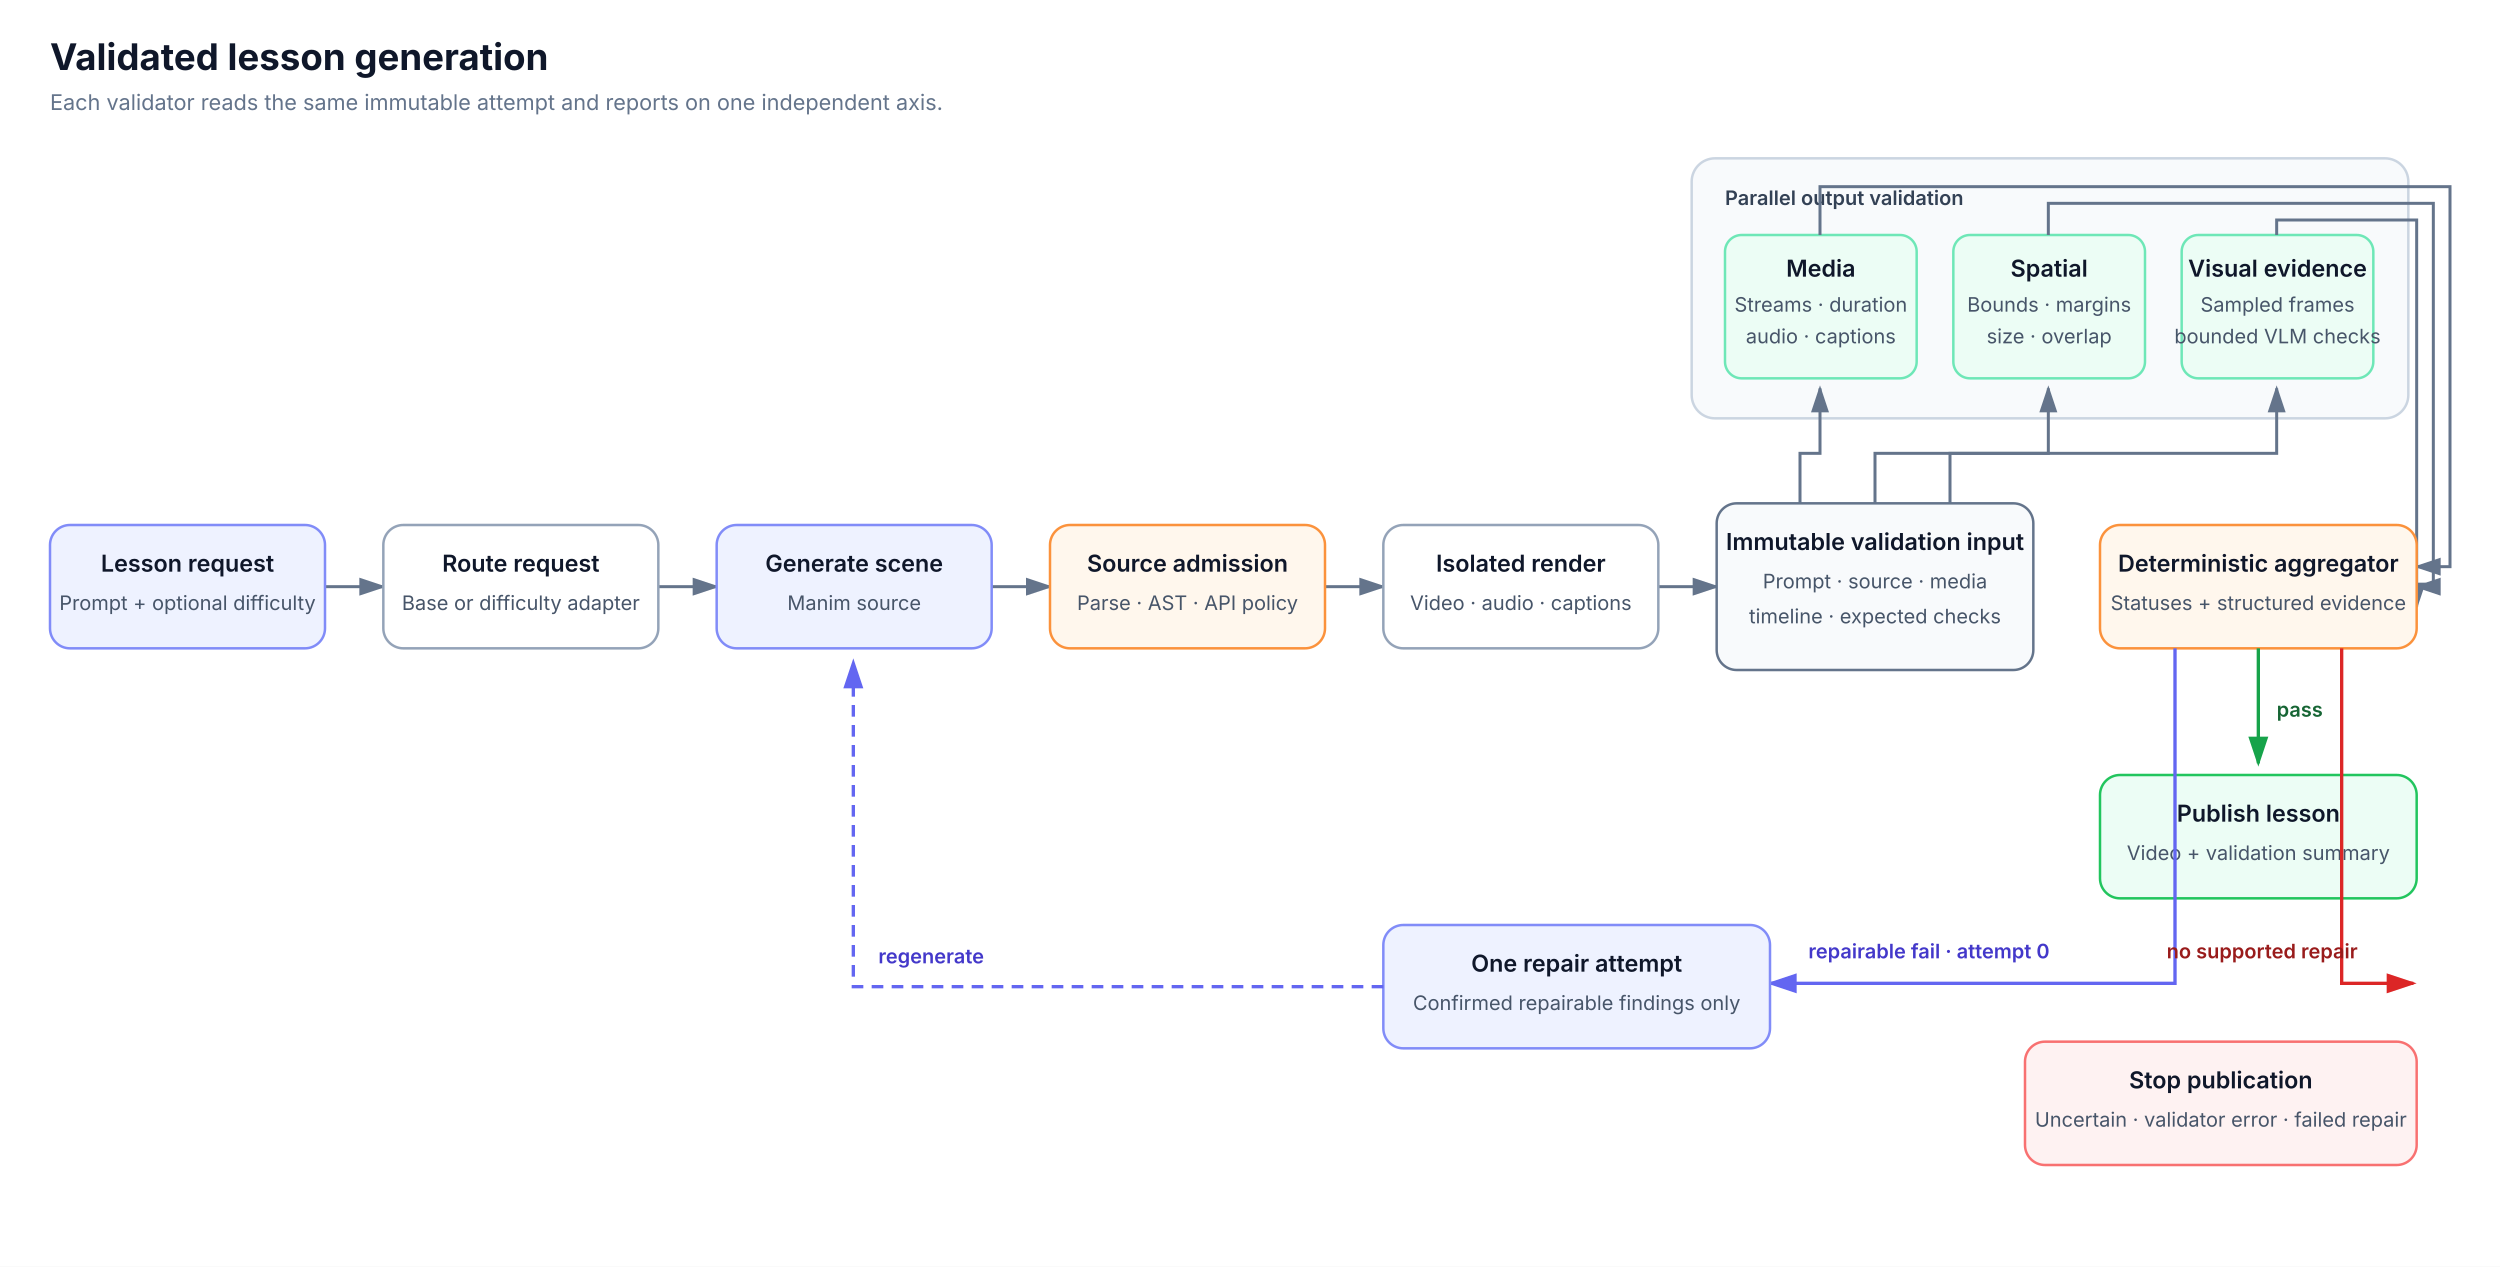
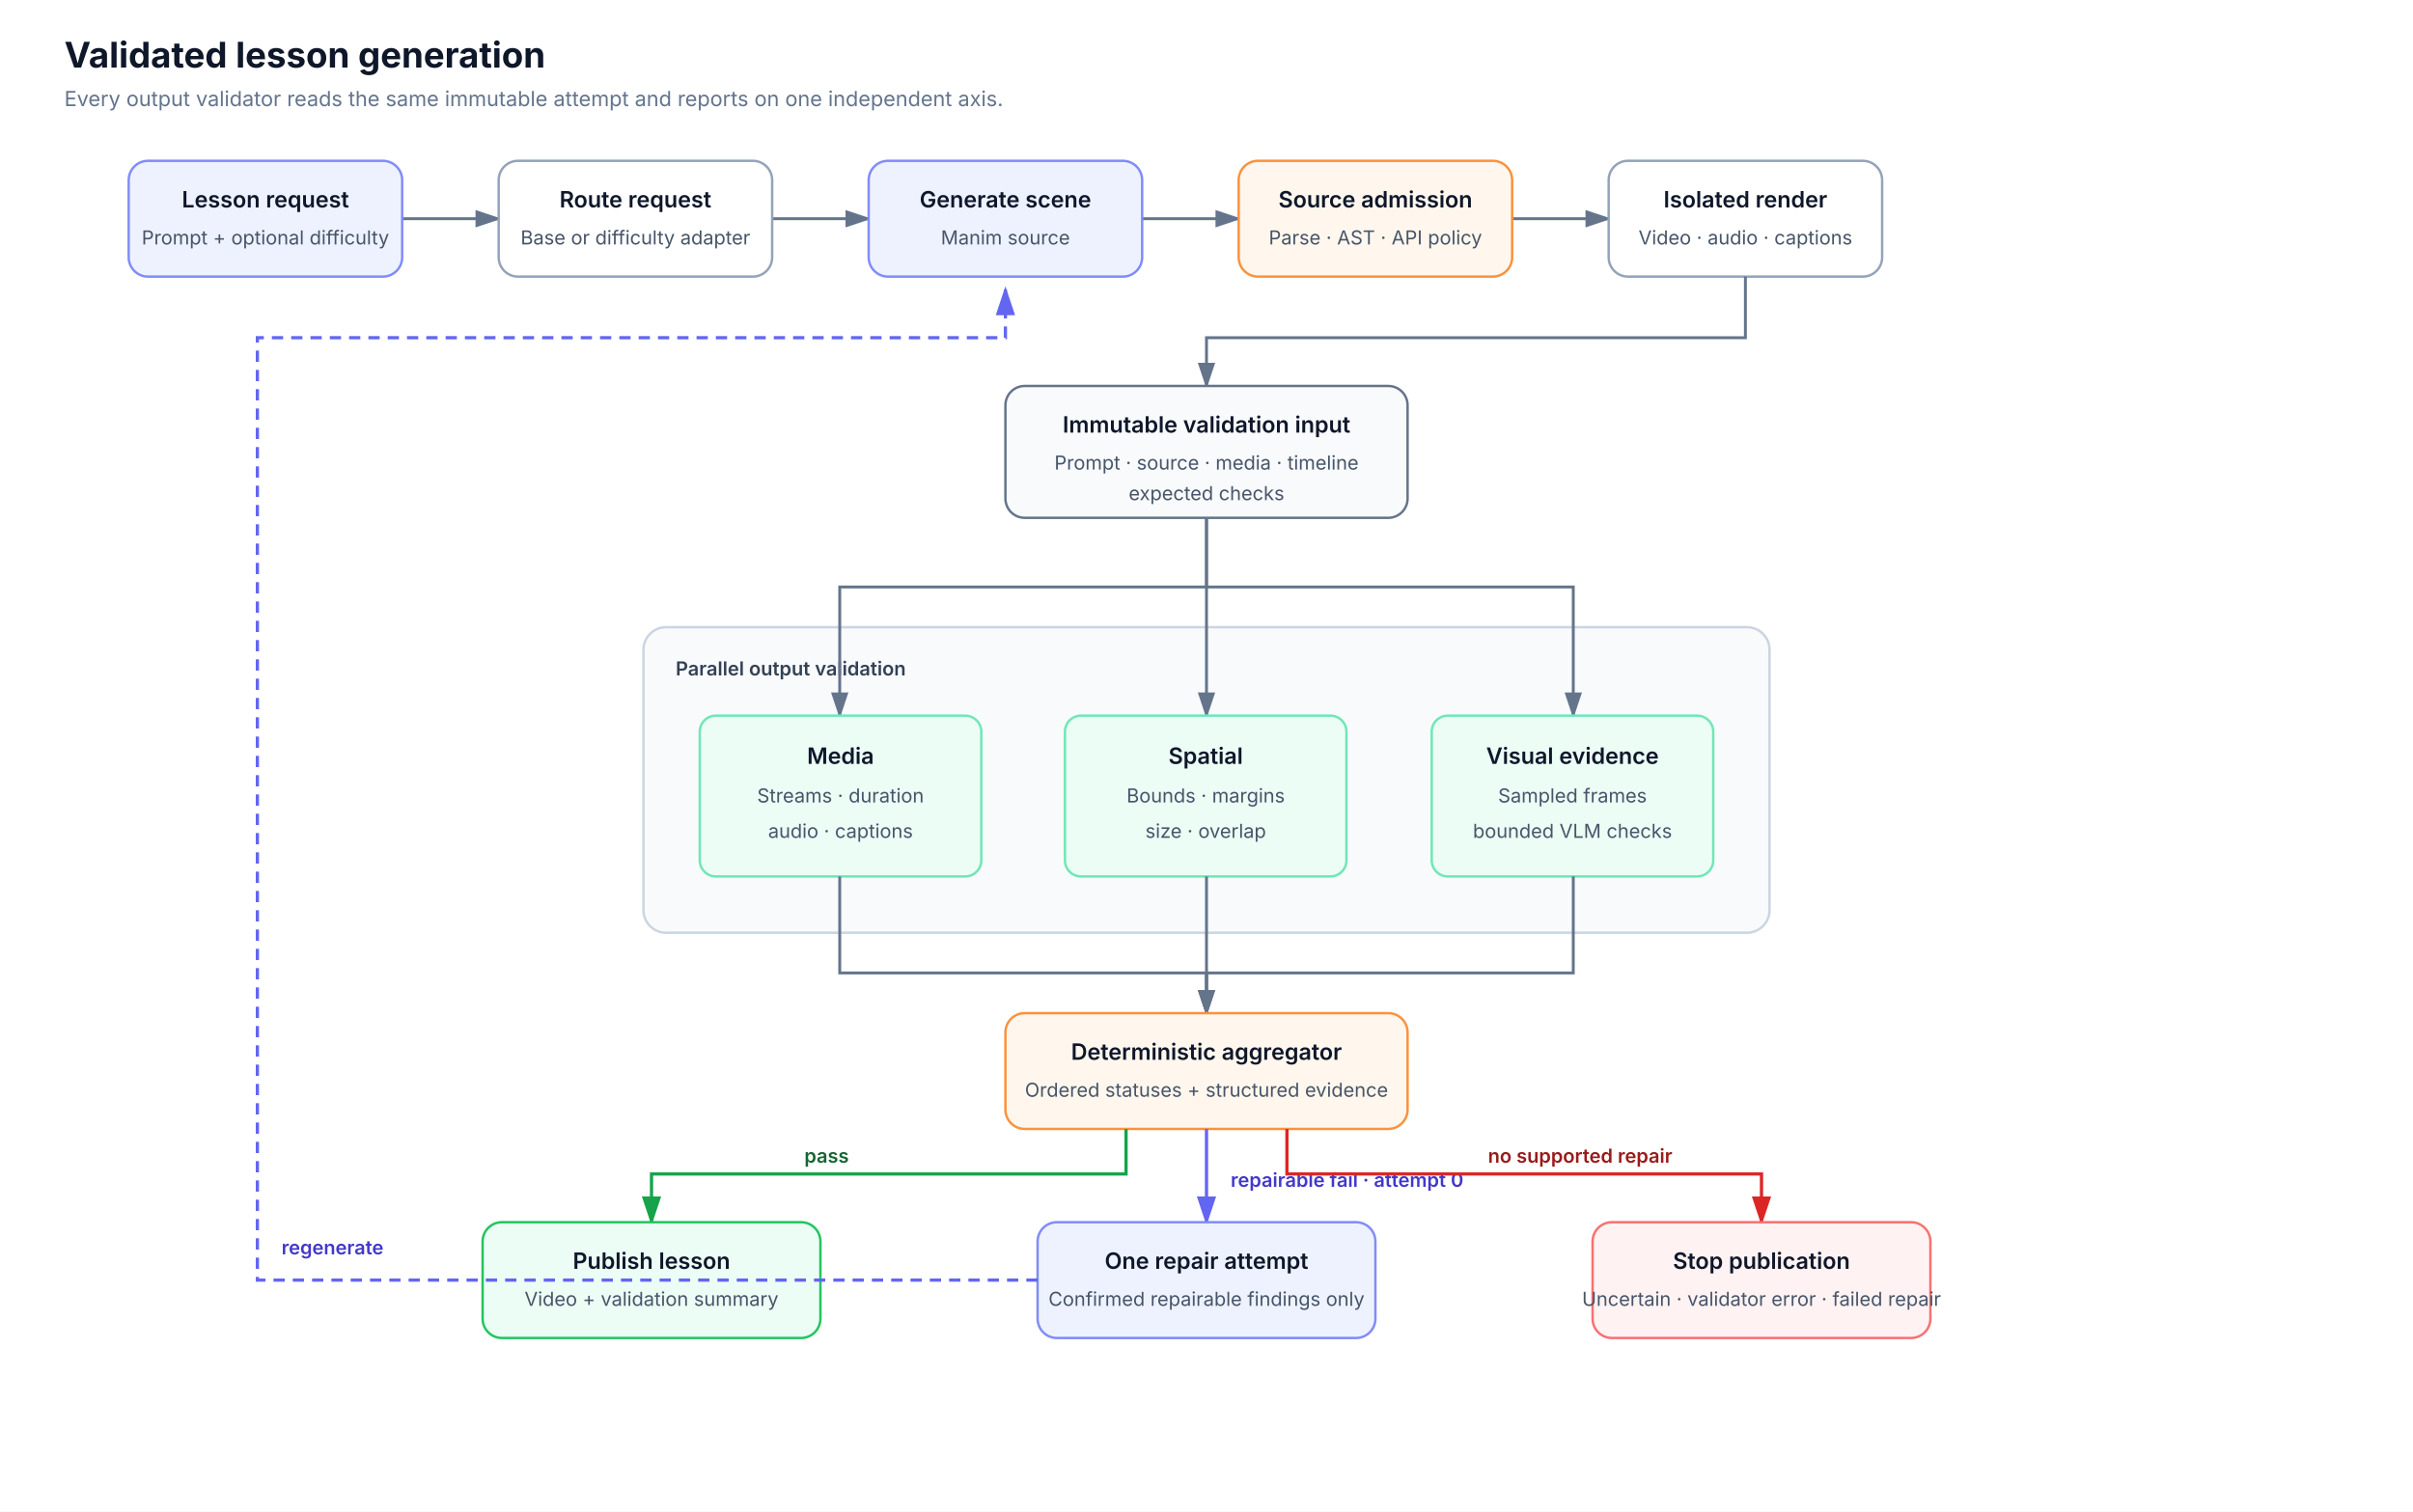
- <svg xmlns="http://www.w3.org/2000/svg" width="1500" height="760" viewBox="0 0 1500 760" role="img" aria-labelledby="title description">
+ <svg xmlns="http://www.w3.org/2000/svg" width="1500" height="940" viewBox="0 0 1500 940" role="img" aria-labelledby="title description">
  <defs>
    <marker id="arrow" markerWidth="10" markerHeight="10" refX="8" refY="3" orient="auto" markerUnits="strokeWidth">
      <path d="M0,0 L0,6 L9,3 z" fill="#64748b" />
    </marker>
    <marker id="arrow-green" markerWidth="10" markerHeight="10" refX="8" refY="3" orient="auto" markerUnits="strokeWidth">
      <path d="M0,0 L0,6 L9,3 z" fill="#16a34a" />
    </marker>
    <marker id="arrow-indigo" markerWidth="10" markerHeight="10" refX="8" refY="3" orient="auto" markerUnits="strokeWidth">
      <path d="M0,0 L0,6 L9,3 z" fill="#6366f1" />
    </marker>
    <marker id="arrow-red" markerWidth="10" markerHeight="10" refX="8" refY="3" orient="auto" markerUnits="strokeWidth">
      <path d="M0,0 L0,6 L9,3 z" fill="#dc2626" />
    </marker>
-     <style>
-       .box{stroke-width:1.5}.title{font:600 14px Inter,Arial,sans-serif;fill:#0f172a}.body{font:12px Inter,Arial,sans-serif;fill:#475569}.label{font:600 12px Inter,Arial,sans-serif}.edge{fill:none;stroke:#64748b;stroke-width:1.8;marker-end:url(#arrow)}
-     </style>
+     <style>.box{stroke-width:1.5}.title{font:600 14px Inter,Arial,sans-serif;fill:#0f172a}.body{font:12px Inter,Arial,sans-serif;fill:#475569}.label{font:600 12px Inter,Arial,sans-serif}.edge{fill:none;stroke:#64748b;stroke-width:1.8;marker-end:url(#arrow)}</style>
  </defs>
-   <rect width="1500" height="760" fill="#ffffff" />
-   <text x="30" y="42" style="font:700 22px Inter,Arial,sans-serif;fill:#0f172a">Validated lesson generation</text>
-   <text x="30" y="66" style="font:13px Inter,Arial,sans-serif;fill:#64748b">Each validator reads the same immutable attempt and reports on one independent axis.</text>
-   <path class="edge" d="M195 352 H230" />
-   <path class="edge" d="M395 352 H430" />
-   <path class="edge" d="M595 352 H630" />
-   <path class="edge" d="M795 352 H830" />
-   <path class="edge" d="M995 352 H1030" />
-   <rect class="box" x="30" y="315" width="165" height="74" rx="12" fill="#eef2ff" stroke="#818cf8" />
-   <text class="title" x="112.5" y="343" text-anchor="middle">Lesson request</text>
-   <text class="body" x="112.5" y="366" text-anchor="middle">Prompt + optional difficulty</text>
-   <rect class="box" x="230" y="315" width="165" height="74" rx="12" fill="#ffffff" stroke="#94a3b8" />
-   <text class="title" x="312.5" y="343" text-anchor="middle">Route request</text>
-   <text class="body" x="312.5" y="366" text-anchor="middle">Base or difficulty adapter</text>
-   <rect class="box" x="430" y="315" width="165" height="74" rx="12" fill="#eef2ff" stroke="#818cf8" />
-   <text class="title" x="512.5" y="343" text-anchor="middle">Generate scene</text>
-   <text class="body" x="512.5" y="366" text-anchor="middle">Manim source</text>
-   <rect class="box" x="630" y="315" width="165" height="74" rx="12" fill="#fff7ed" stroke="#fb923c" />
-   <text class="title" x="712.5" y="343" text-anchor="middle">Source admission</text>
-   <text class="body" x="712.5" y="366" text-anchor="middle">Parse · AST · API policy</text>
-   <rect class="box" x="830" y="315" width="165" height="74" rx="12" fill="#ffffff" stroke="#94a3b8" />
-   <text class="title" x="912.5" y="343" text-anchor="middle">Isolated render</text>
-   <text class="body" x="912.5" y="366" text-anchor="middle">Video · audio · captions</text>
-   <rect class="box" x="1030" y="302" width="190" height="100" rx="12" fill="#f8fafc" stroke="#64748b" />
-   <text class="title" x="1125" y="330" text-anchor="middle">Immutable validation input</text>
-   <text class="body" x="1125" y="353" text-anchor="middle">Prompt · source · media</text>
-   <text class="body" x="1125" y="374" text-anchor="middle">timeline · expected checks</text>
-   <rect x="1015" y="95" width="430" height="156" rx="14" fill="#f8fafc" stroke="#cbd5e1" stroke-width="1.5" />
-   <text class="label" x="1035" y="123" fill="#334155">Parallel output validation</text>
-   <rect class="box" x="1035" y="141" width="115" height="86" rx="10" fill="#ecfdf5" stroke="#6ee7b7" />
-   <text class="title" x="1092.5" y="166" text-anchor="middle">Media</text>
-   <text class="body" x="1092.5" y="187" text-anchor="middle">Streams · duration</text>
-   <text class="body" x="1092.5" y="206" text-anchor="middle">audio · captions</text>
-   <rect class="box" x="1172" y="141" width="115" height="86" rx="10" fill="#ecfdf5" stroke="#6ee7b7" />
-   <text class="title" x="1229.5" y="166" text-anchor="middle">Spatial</text>
-   <text class="body" x="1229.5" y="187" text-anchor="middle">Bounds · margins</text>
-   <text class="body" x="1229.5" y="206" text-anchor="middle">size · overlap</text>
-   <rect class="box" x="1309" y="141" width="115" height="86" rx="10" fill="#ecfdf5" stroke="#6ee7b7" />
-   <text class="title" x="1366.5" y="166" text-anchor="middle">Visual evidence</text>
-   <text class="body" x="1366.5" y="187" text-anchor="middle">Sampled frames</text>
-   <text class="body" x="1366.5" y="206" text-anchor="middle">bounded VLM checks</text>
-   <path class="edge" d="M1080 302 V272 H1092 V233" />
-   <path class="edge" d="M1125 302 V272 H1229 V233" />
-   <path class="edge" d="M1170 302 V272 H1366 V233" />
-   <path class="edge" d="M1092 141 V112 H1470 V340 H1450" />
-   <path class="edge" d="M1229 141 V122 H1460 V352 H1450" />
-   <path class="edge" d="M1366 141 V132 H1450 V364" />
-   <rect class="box" x="1260" y="315" width="190" height="74" rx="12" fill="#fff7ed" stroke="#fb923c" />
-   <text class="title" x="1355" y="343" text-anchor="middle">Deterministic aggregator</text>
-   <text class="body" x="1355" y="366" text-anchor="middle">Statuses + structured evidence</text>
-   <path d="M1355 389 V458" fill="none" stroke="#16a34a" stroke-width="2" marker-end="url(#arrow-green)" />
-   <text class="label" x="1366" y="430" fill="#166534">pass</text>
-   <rect class="box" x="1260" y="465" width="190" height="74" rx="12" fill="#ecfdf5" stroke="#22c55e" />
-   <text class="title" x="1355" y="493" text-anchor="middle">Publish lesson</text>
-   <text class="body" x="1355" y="516" text-anchor="middle">Video + validation summary</text>
-   <path d="M1305 389 V590 H1062" fill="none" stroke="#6366f1" stroke-width="2" marker-end="url(#arrow-indigo)" />
-   <text class="label" x="1085" y="575" fill="#4338ca">repairable fail · attempt 0</text>
-   <rect class="box" x="830" y="555" width="232" height="74" rx="12" fill="#eef2ff" stroke="#818cf8" />
-   <text class="title" x="946" y="583" text-anchor="middle">One repair attempt</text>
-   <text class="body" x="946" y="606" text-anchor="middle">Confirmed repairable findings only</text>
-   <path d="M830 592 H512 V397" fill="none" stroke="#6366f1" stroke-width="2" stroke-dasharray="7 5" marker-end="url(#arrow-indigo)" />
-   <text class="label" x="527" y="578" fill="#4338ca">regenerate</text>
-   <path d="M1405 389 V590 H1448" fill="none" stroke="#dc2626" stroke-width="2" marker-end="url(#arrow-red)" />
-   <text class="label" x="1300" y="575" fill="#991b1b">no supported repair</text>
-   <rect class="box" x="1215" y="625" width="235" height="74" rx="12" fill="#fef2f2" stroke="#f87171" />
-   <text class="title" x="1332.5" y="653" text-anchor="middle">Stop publication</text>
-   <text class="body" x="1332.5" y="676" text-anchor="middle">Uncertain · validator error · failed repair</text>
+   <rect width="1500" height="940" fill="#ffffff" />
+   <text x="40" y="42" style="font:700 22px Inter,Arial,sans-serif;fill:#0f172a">Validated lesson generation</text>
+   <text x="40" y="66" style="font:13px Inter,Arial,sans-serif;fill:#64748b">Every output validator reads the same immutable attempt and reports on one independent axis.</text>
+   <path class="edge" d="M250 136 H310" />
+   <path class="edge" d="M480 136 H540" />
+   <path class="edge" d="M710 136 H770" />
+   <path class="edge" d="M940 136 H1000" />
+   <rect class="box" x="80" y="100" width="170" height="72" rx="12" fill="#eef2ff" stroke="#818cf8" />
+   <text class="title" x="165" y="129" text-anchor="middle">Lesson request</text>
+   <text class="body" x="165" y="152" text-anchor="middle">Prompt + optional difficulty</text>
+   <rect class="box" x="310" y="100" width="170" height="72" rx="12" fill="#ffffff" stroke="#94a3b8" />
+   <text class="title" x="395" y="129" text-anchor="middle">Route request</text>
+   <text class="body" x="395" y="152" text-anchor="middle">Base or difficulty adapter</text>
+   <rect class="box" x="540" y="100" width="170" height="72" rx="12" fill="#eef2ff" stroke="#818cf8" />
+   <text class="title" x="625" y="129" text-anchor="middle">Generate scene</text>
+   <text class="body" x="625" y="152" text-anchor="middle">Manim source</text>
+   <rect class="box" x="770" y="100" width="170" height="72" rx="12" fill="#fff7ed" stroke="#fb923c" />
+   <text class="title" x="855" y="129" text-anchor="middle">Source admission</text>
+   <text class="body" x="855" y="152" text-anchor="middle">Parse · AST · API policy</text>
+   <rect class="box" x="1000" y="100" width="170" height="72" rx="12" fill="#ffffff" stroke="#94a3b8" />
+   <text class="title" x="1085" y="129" text-anchor="middle">Isolated render</text>
+   <text class="body" x="1085" y="152" text-anchor="middle">Video · audio · captions</text>
+   <path class="edge" d="M1085 172 V210 H750 V240" />
+   <rect class="box" x="625" y="240" width="250" height="82" rx="12" fill="#f8fafc" stroke="#64748b" />
+   <text class="title" x="750" y="269" text-anchor="middle">Immutable validation input</text>
+   <text class="body" x="750" y="292" text-anchor="middle">Prompt · source · media · timeline</text>
+   <text class="body" x="750" y="311" text-anchor="middle">expected checks</text>
+   <rect x="400" y="390" width="700" height="190" rx="14" fill="#f8fafc" stroke="#cbd5e1" stroke-width="1.5" />
+   <text class="label" x="420" y="420" fill="#334155">Parallel output validation</text>
+   <path class="edge" d="M750 322 V365 H522 V445" />
+   <path class="edge" d="M750 322 V445" />
+   <path class="edge" d="M750 365 H978 V445" />
+   <rect class="box" x="435" y="445" width="175" height="100" rx="10" fill="#ecfdf5" stroke="#6ee7b7" />
+   <text class="title" x="522.5" y="475" text-anchor="middle">Media</text>
+   <text class="body" x="522.5" y="499" text-anchor="middle">Streams · duration</text>
+   <text class="body" x="522.5" y="521" text-anchor="middle">audio · captions</text>
+   <rect class="box" x="662" y="445" width="175" height="100" rx="10" fill="#ecfdf5" stroke="#6ee7b7" />
+   <text class="title" x="749.5" y="475" text-anchor="middle">Spatial</text>
+   <text class="body" x="749.5" y="499" text-anchor="middle">Bounds · margins</text>
+   <text class="body" x="749.5" y="521" text-anchor="middle">size · overlap</text>
+   <rect class="box" x="890" y="445" width="175" height="100" rx="10" fill="#ecfdf5" stroke="#6ee7b7" />
+   <text class="title" x="977.5" y="475" text-anchor="middle">Visual evidence</text>
+   <text class="body" x="977.5" y="499" text-anchor="middle">Sampled frames</text>
+   <text class="body" x="977.5" y="521" text-anchor="middle">bounded VLM checks</text>
+   <path class="edge" d="M522 545 V605 H750 V630" />
+   <path class="edge" d="M750 545 V630" />
+   <path class="edge" d="M978 545 V605 H750 V630" />
+   <rect class="box" x="625" y="630" width="250" height="72" rx="12" fill="#fff7ed" stroke="#fb923c" />
+   <text class="title" x="750" y="659" text-anchor="middle">Deterministic aggregator</text>
+   <text class="body" x="750" y="682" text-anchor="middle">Ordered statuses + structured evidence</text>
+   <path d="M700 702 V730 H405 V760" fill="none" stroke="#16a34a" stroke-width="2" marker-end="url(#arrow-green)" />
+   <text class="label" x="500" y="723" fill="#166534">pass</text>
+   <path d="M750 702 V760" fill="none" stroke="#6366f1" stroke-width="2" marker-end="url(#arrow-indigo)" />
+   <text class="label" x="765" y="738" fill="#4338ca">repairable fail · attempt 0</text>
+   <path d="M800 702 V730 H1095 V760" fill="none" stroke="#dc2626" stroke-width="2" marker-end="url(#arrow-red)" />
+   <text class="label" x="925" y="723" fill="#991b1b">no supported repair</text>
+   <rect class="box" x="300" y="760" width="210" height="72" rx="12" fill="#ecfdf5" stroke="#22c55e" />
+   <text class="title" x="405" y="789" text-anchor="middle">Publish lesson</text>
+   <text class="body" x="405" y="812" text-anchor="middle">Video + validation summary</text>
+   <rect class="box" x="645" y="760" width="210" height="72" rx="12" fill="#eef2ff" stroke="#818cf8" />
+   <text class="title" x="750" y="789" text-anchor="middle">One repair attempt</text>
+   <text class="body" x="750" y="812" text-anchor="middle">Confirmed repairable findings only</text>
+   <rect class="box" x="990" y="760" width="210" height="72" rx="12" fill="#fef2f2" stroke="#f87171" />
+   <text class="title" x="1095" y="789" text-anchor="middle">Stop publication</text>
+   <text class="body" x="1095" y="812" text-anchor="middle">Uncertain · validator error · failed repair</text>
+   <path d="M645 796 H160 V210 H625 V180" fill="none" stroke="#6366f1" stroke-width="2" stroke-dasharray="7 5" marker-end="url(#arrow-indigo)" />
+   <text class="label" x="175" y="780" fill="#4338ca">regenerate</text>
</svg>
